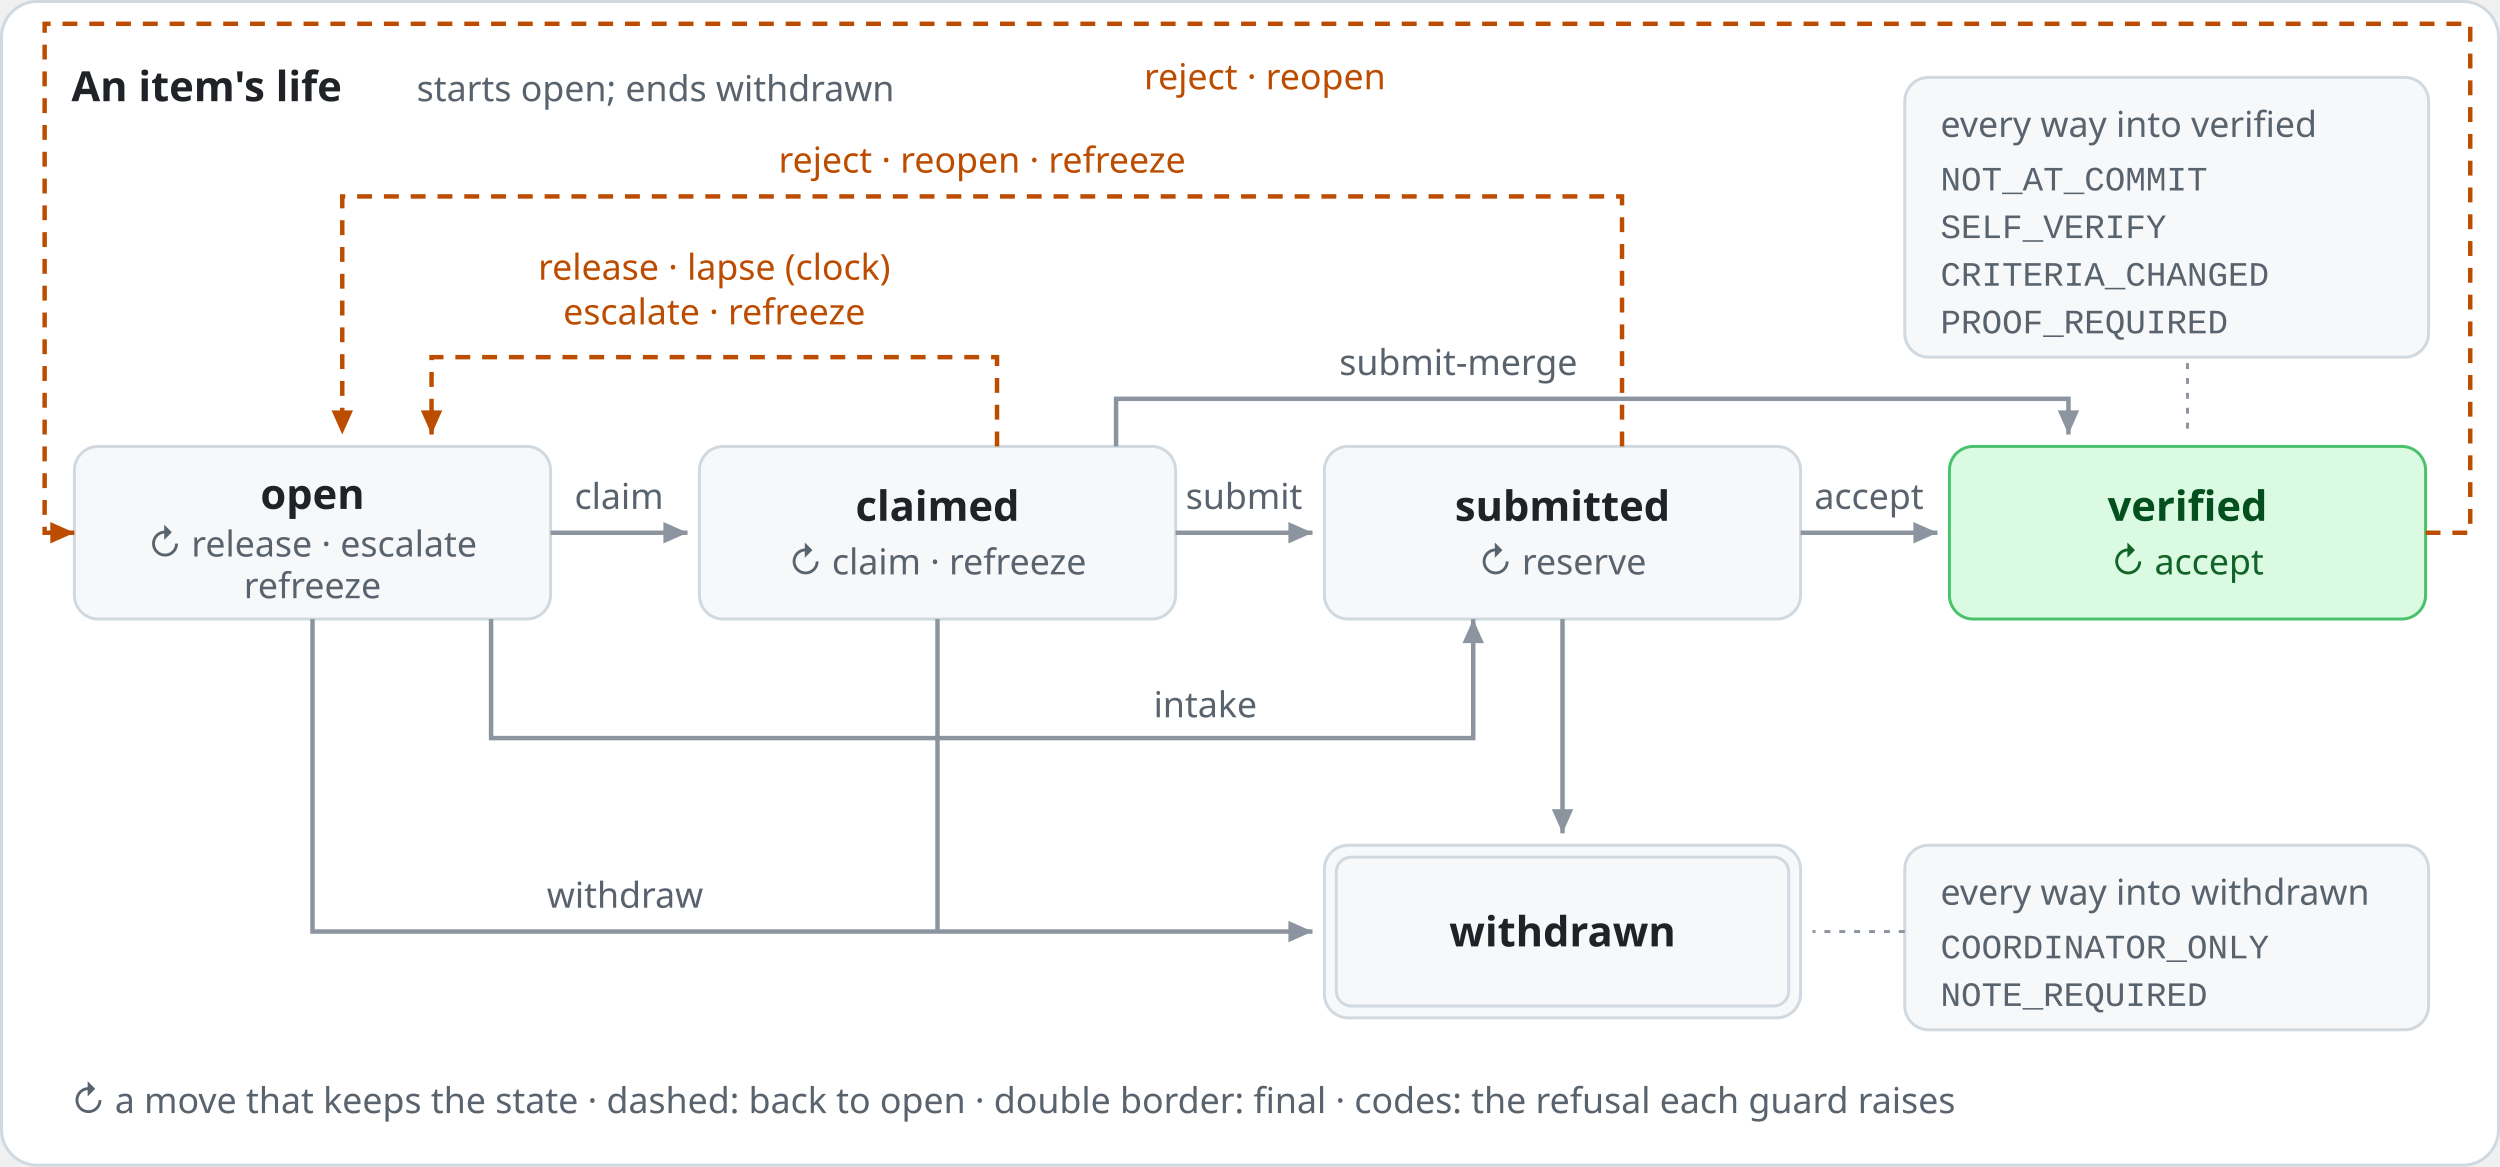
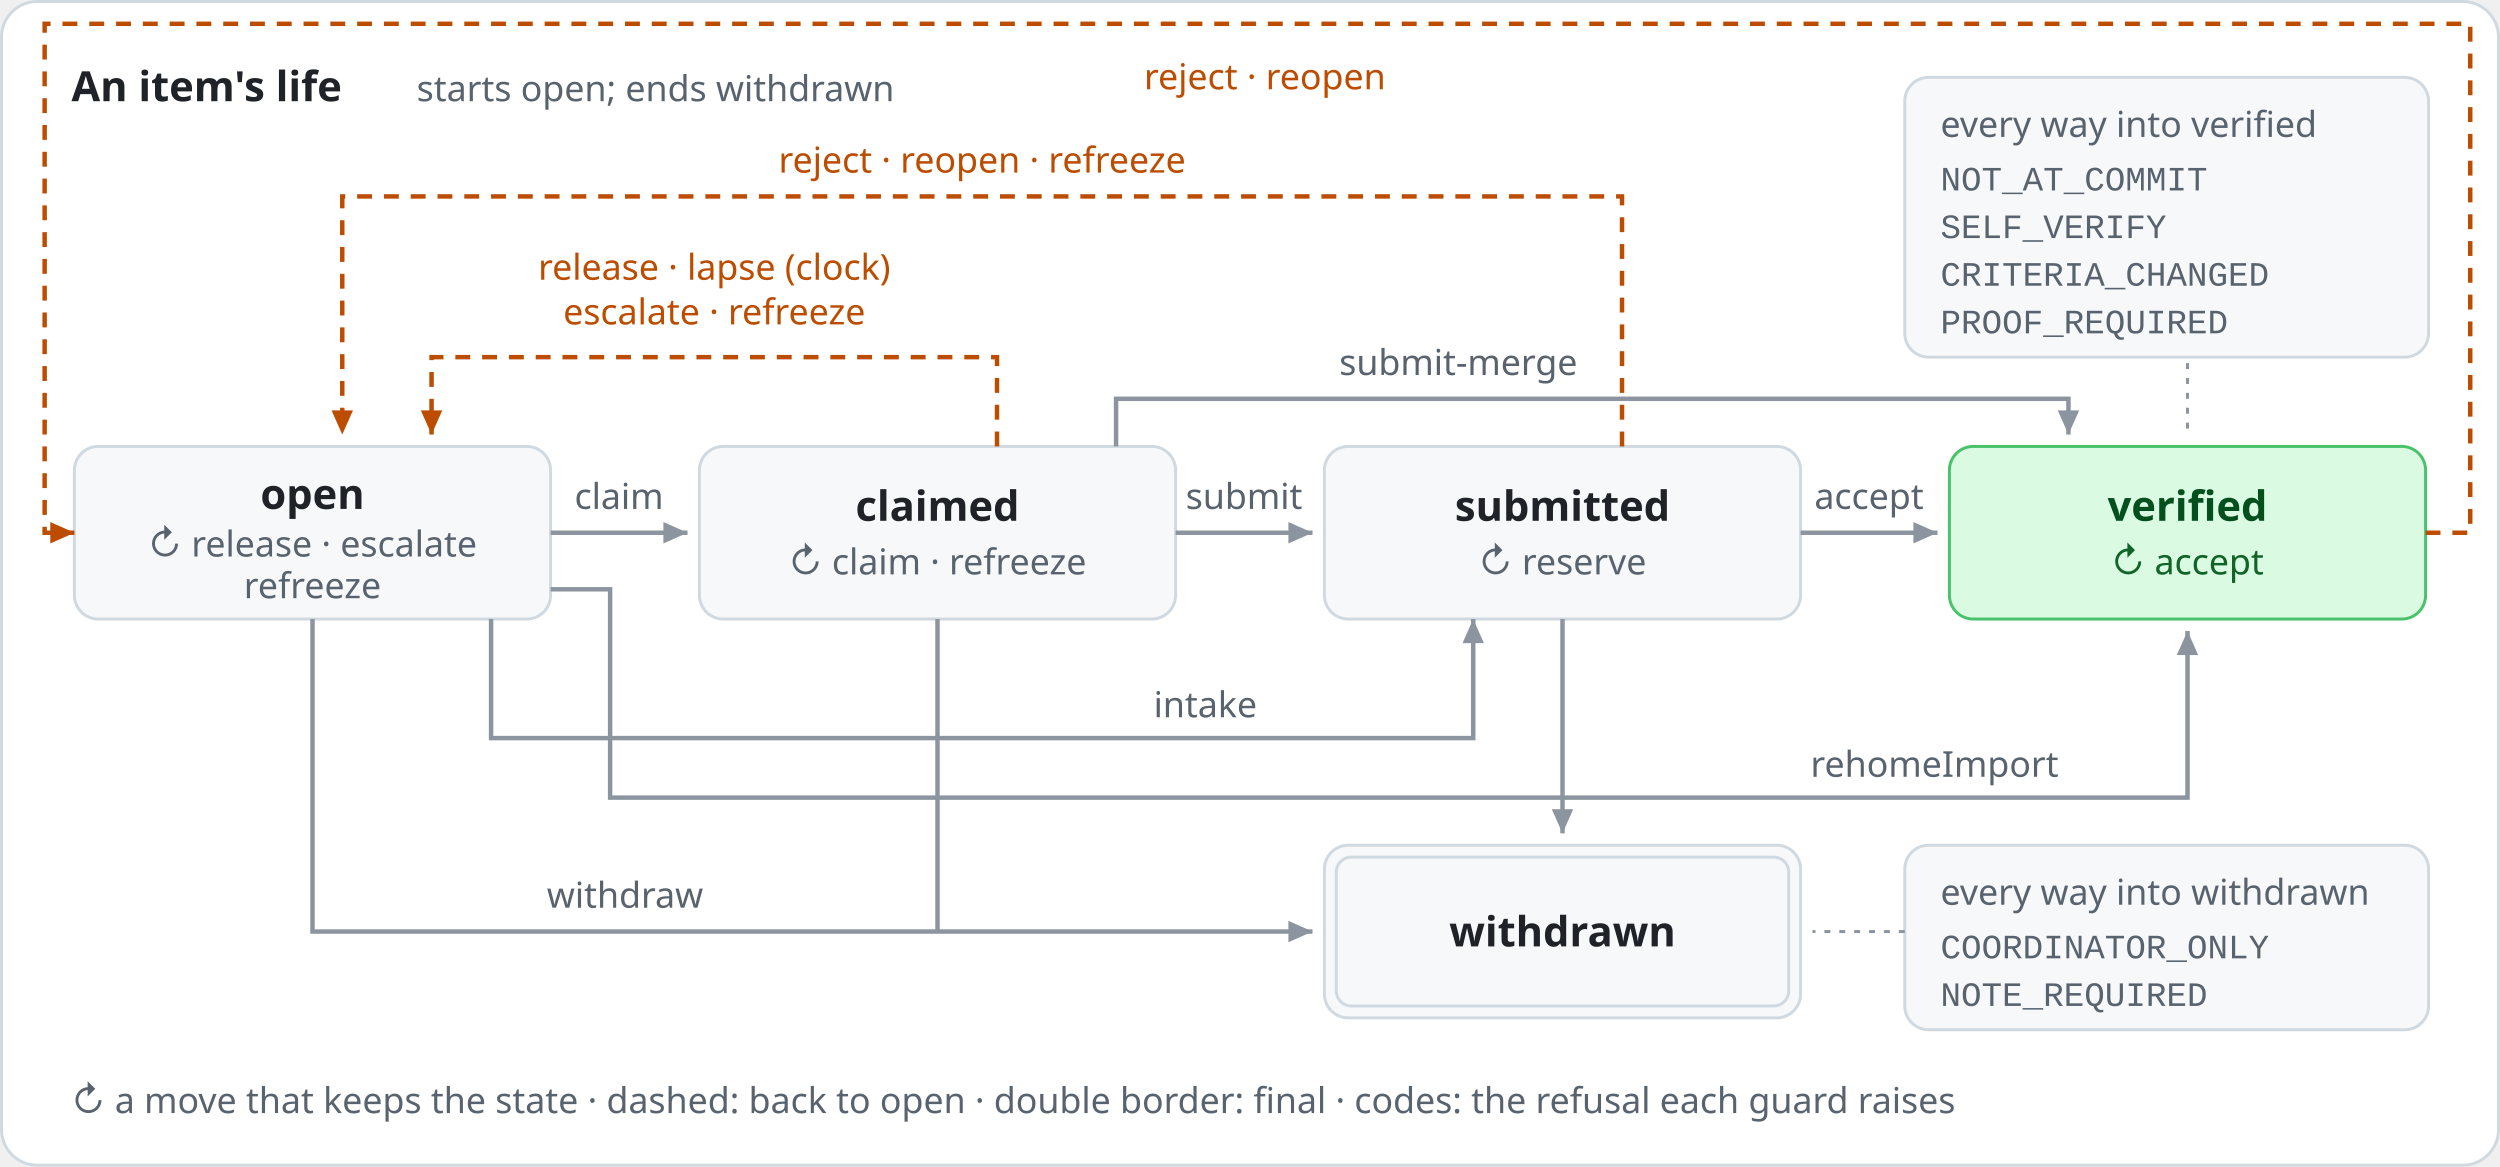
<svg xmlns="http://www.w3.org/2000/svg" viewBox="0 0 840 392" width="840" height="392" role="img" aria-labelledby="title desc">
  <style>
text { font-family: -apple-system, BlinkMacSystemFont, 'Segoe UI', 'Noto Sans', Helvetica, Arial, sans-serif; fill: #1f2328; }
.mono { font-family: ui-monospace, SFMono-Regular, 'SF Mono', Menlo, Consolas, 'Liberation Mono', monospace; }
.card { fill: #ffffff; stroke: #d1d9e0; }
.head { font-size: 14px; font-weight: 600; }
.aside { font-size: 12px; fill: #59636e; }
.t1 { font-size: 14px; font-weight: 600; }
.t2 { font-size: 12px; fill: #59636e; }
.label { font-size: 12px; fill: #59636e; }
.code { font-size: 11.5px; fill: #59636e; }
.edge { fill: none; stroke: #8c959f; stroke-width: 1.5; }
.edge.back { stroke: #bc4c00; stroke-dasharray: 5 4; }
.edge.leader { stroke-width: 1; stroke-dasharray: 2 3; }
.tip { fill: #8c959f; }
.tip.back { fill: #bc4c00; }
.label.back { fill: #bc4c00; }
.frame { fill: none; stroke: #d1d9e0; stroke-dasharray: 4 4; }
.plain rect { fill: #f6f8fa; stroke: #d1d9e0; }
.person rect { fill: #ddf4ff; stroke: #54aeff; }
.person .t1 { fill: #0a3069; } .person .t2 { fill: #0550ae; }
.agent rect { fill: #fbefff; stroke: #c297ff; }
.agent .t1 { fill: #3e1f79; } .agent .t2 { fill: #6639ba; }
.check rect { fill: #fff8c5; stroke: #d4a72c; }
.check .t1 { fill: #4d2d00; } .check .t2 { fill: #7d4e00; }
.done rect { fill: #dafbe1; stroke: #4ac26b; }
.done .t1 { fill: #044f1e; } .done .t2 { fill: #116329; }

</style>
  <defs>
    <marker id="tip" viewBox="0 0 10 10" refX="9" refY="5" markerWidth="9" markerHeight="9" markerUnits="userSpaceOnUse" orient="auto">
      <path class="tip" d="M0 1 L9 5 L0 9 z" />
    </marker>
    <marker id="tip-back" viewBox="0 0 10 10" refX="9" refY="5" markerWidth="9" markerHeight="9" markerUnits="userSpaceOnUse" orient="auto">
      <path class="tip back" d="M0 1 L9 5 L0 9 z" />
    </marker>
  </defs>
  <rect class="card" x="0.5" y="0.5" width="839" height="391" rx="12" />
  <text class="head" x="24" y="34">An item's life</text>
  <text class="aside" x="140" y="34">starts open; ends withdrawn</text>
  <g class="plain">
    <rect x="25" y="150" width="160" height="58" rx="8" />
    <text class="t1" x="105" y="171" text-anchor="middle">open</text>
    <text class="t2" x="105" y="187" text-anchor="middle">↻ release · escalate</text>
    <text class="t2" x="105" y="201" text-anchor="middle">refreeze</text>
  </g>
  <g class="plain">
    <rect x="235" y="150" width="160" height="58" rx="8" />
    <text class="t1" x="315" y="175" text-anchor="middle">claimed</text>
    <text class="t2" x="315" y="193" text-anchor="middle">↻ claim · refreeze</text>
  </g>
  <g class="plain">
    <rect x="445" y="150" width="160" height="58" rx="8" />
    <text class="t1" x="525" y="175" text-anchor="middle">submitted</text>
    <text class="t2" x="525" y="193" text-anchor="middle">↻ reserve</text>
  </g>
  <g class="done">
    <rect x="655" y="150" width="160" height="58" rx="8" />
    <text class="t1" x="735" y="175" text-anchor="middle">verified</text>
    <text class="t2" x="735" y="193" text-anchor="middle">↻ accept</text>
  </g>
  <g class="plain" data-final="withdrawn">
    <rect x="445" y="284" width="160" height="58" rx="8" />
    <rect x="449" y="288" width="152" height="50" rx="5" fill="none" />
    <text class="t1" x="525" y="318" text-anchor="middle">withdrawn</text>
  </g>
+   <path class="edge" d="M 185 198 L 205 198 L 205 268 L 735 268 L 735 212" marker-end="url(#tip)" />
+   <text class="label" x="650" y="261" text-anchor="middle">rehomeImport</text>
  <path class="edge" d="M 165 208 L 165 248 L 495 248 L 495 208" marker-end="url(#tip)" />
  <text class="label" x="405" y="241" text-anchor="middle">intake</text>
  <path class="edge" d="M 185 179 L 231 179" marker-end="url(#tip)" />
  <text class="label" x="208" y="171" text-anchor="middle">claim</text>
  <path class="edge back" d="M 335 150 L 335 120 L 145 120 L 145 146" marker-end="url(#tip-back)" />
  <text class="label back" x="240" y="94" text-anchor="middle">release · lapse (clock)</text>
  <text class="label back" x="240" y="109" text-anchor="middle">escalate · refreeze</text>
  <path class="edge" d="M 395 179 L 441 179" marker-end="url(#tip)" />
  <text class="label" x="418" y="171" text-anchor="middle">submit</text>
  <path class="edge" d="M 375 150 L 375 134 L 695 134 L 695 146" marker-end="url(#tip)" />
  <text class="label" x="490" y="126" text-anchor="middle">submit-merge</text>
  <path class="edge" d="M 605 179 L 651 179" marker-end="url(#tip)" />
  <text class="label" x="628" y="171" text-anchor="middle">accept</text>
  <path class="edge back" d="M 545 150 L 545 66 L 115 66 L 115 146" marker-end="url(#tip-back)" />
  <text class="label back" x="330" y="58" text-anchor="middle">reject · reopen · refreeze</text>
  <path class="edge back" d="M 815 179 L 830 179 L 830 8 L 15 8 L 15 179 L 25 179" marker-end="url(#tip-back)" />
  <text class="label back" x="425" y="30" text-anchor="middle">reject · reopen</text>
  <path class="edge" d="M 105 208 L 105 313 L 441 313" marker-end="url(#tip)" />
  <text class="label" x="210" y="305" text-anchor="middle">withdraw</text>
  <path class="edge" d="M 315 208 L 315 313" />
  <path class="edge" d="M 525 208 L 525 280" marker-end="url(#tip)" />
  <g class="plain">
    <rect x="640" y="26" width="176" height="94" rx="8" />
  </g>
  <text class="label" x="652" y="46">every way into verified</text>
  <text class="code mono" x="652" y="64">NOT_AT_COMMIT</text>
  <text class="code mono" x="652" y="80">SELF_VERIFY</text>
  <text class="code mono" x="652" y="96">CRITERIA_CHANGED</text>
  <text class="code mono" x="652" y="112">PROOF_REQUIRED</text>
  <path class="edge leader" d="M 735 122 L 735 146" />
  <g class="plain">
    <rect x="640" y="284" width="176" height="62" rx="8" />
  </g>
  <text class="label" x="652" y="304">every way into withdrawn</text>
  <text class="code mono" x="652" y="322">COORDINATOR_ONLY</text>
  <text class="code mono" x="652" y="338">NOTE_REQUIRED</text>
  <path class="edge leader" d="M 640 313 L 609 313" />
  <text class="aside" x="24" y="374">↻ a move that keeps the state · dashed: back to open · double border: final · codes: the refusal each guard raises</text>
</svg>
